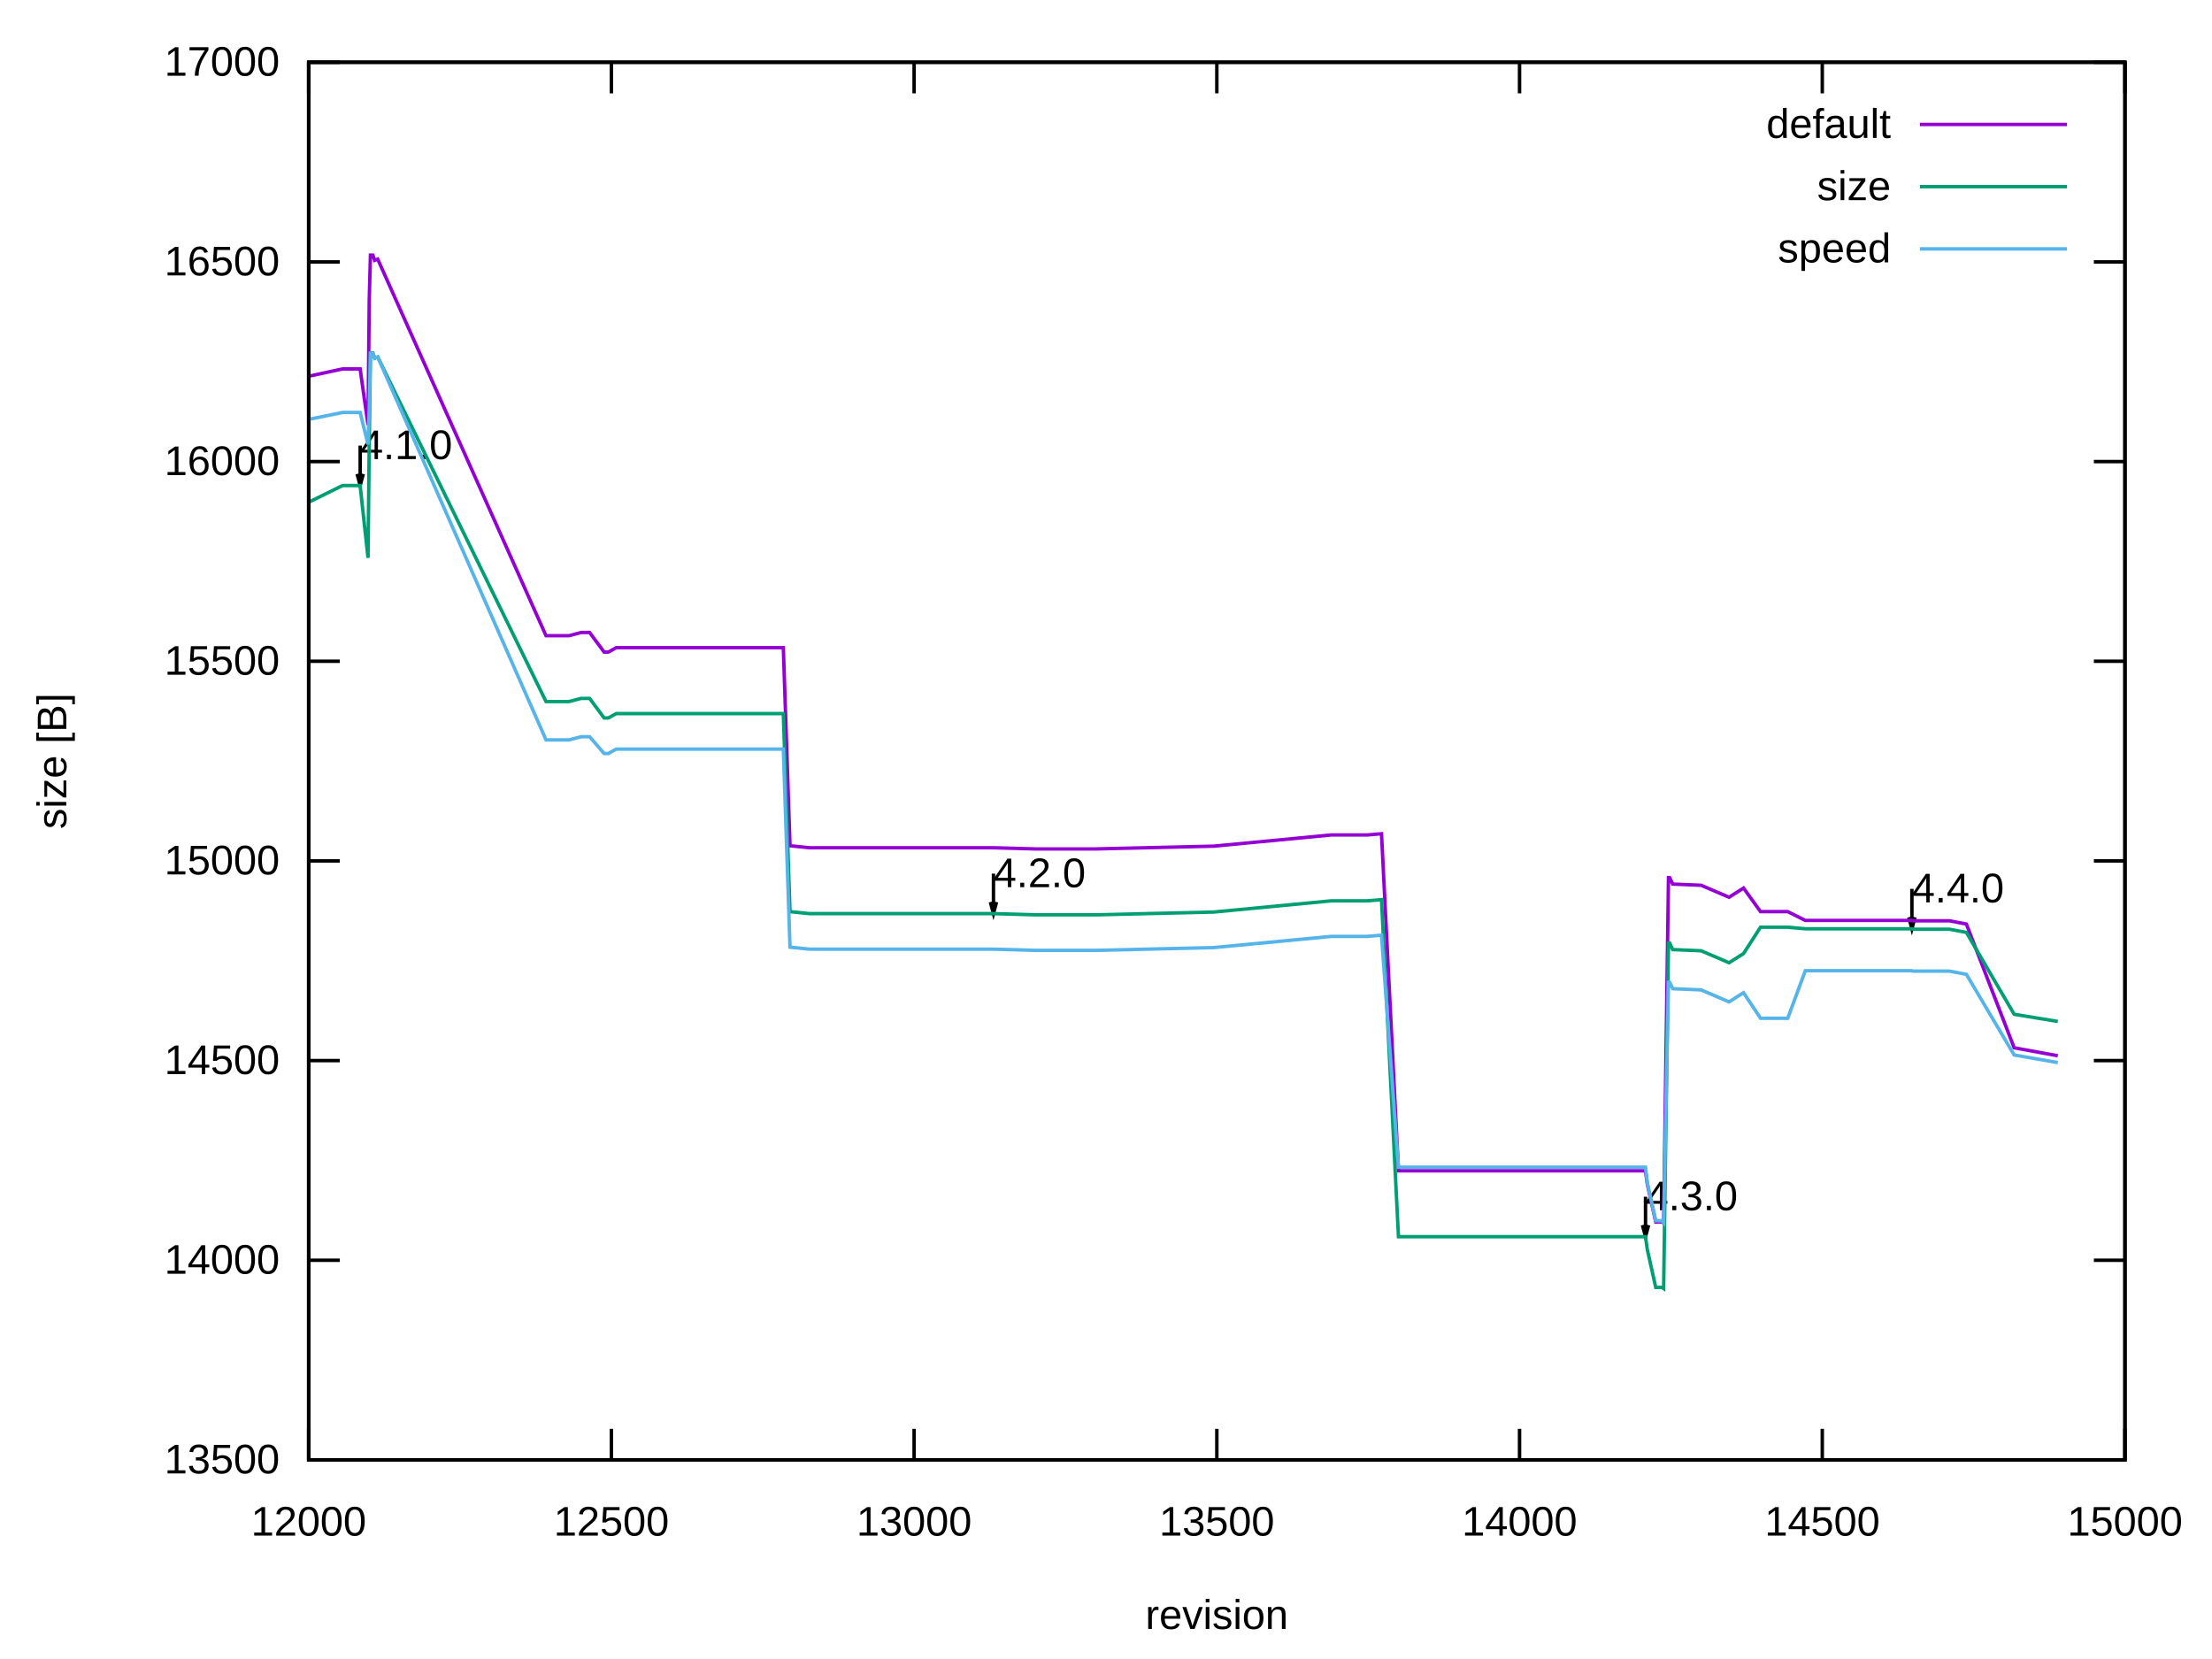
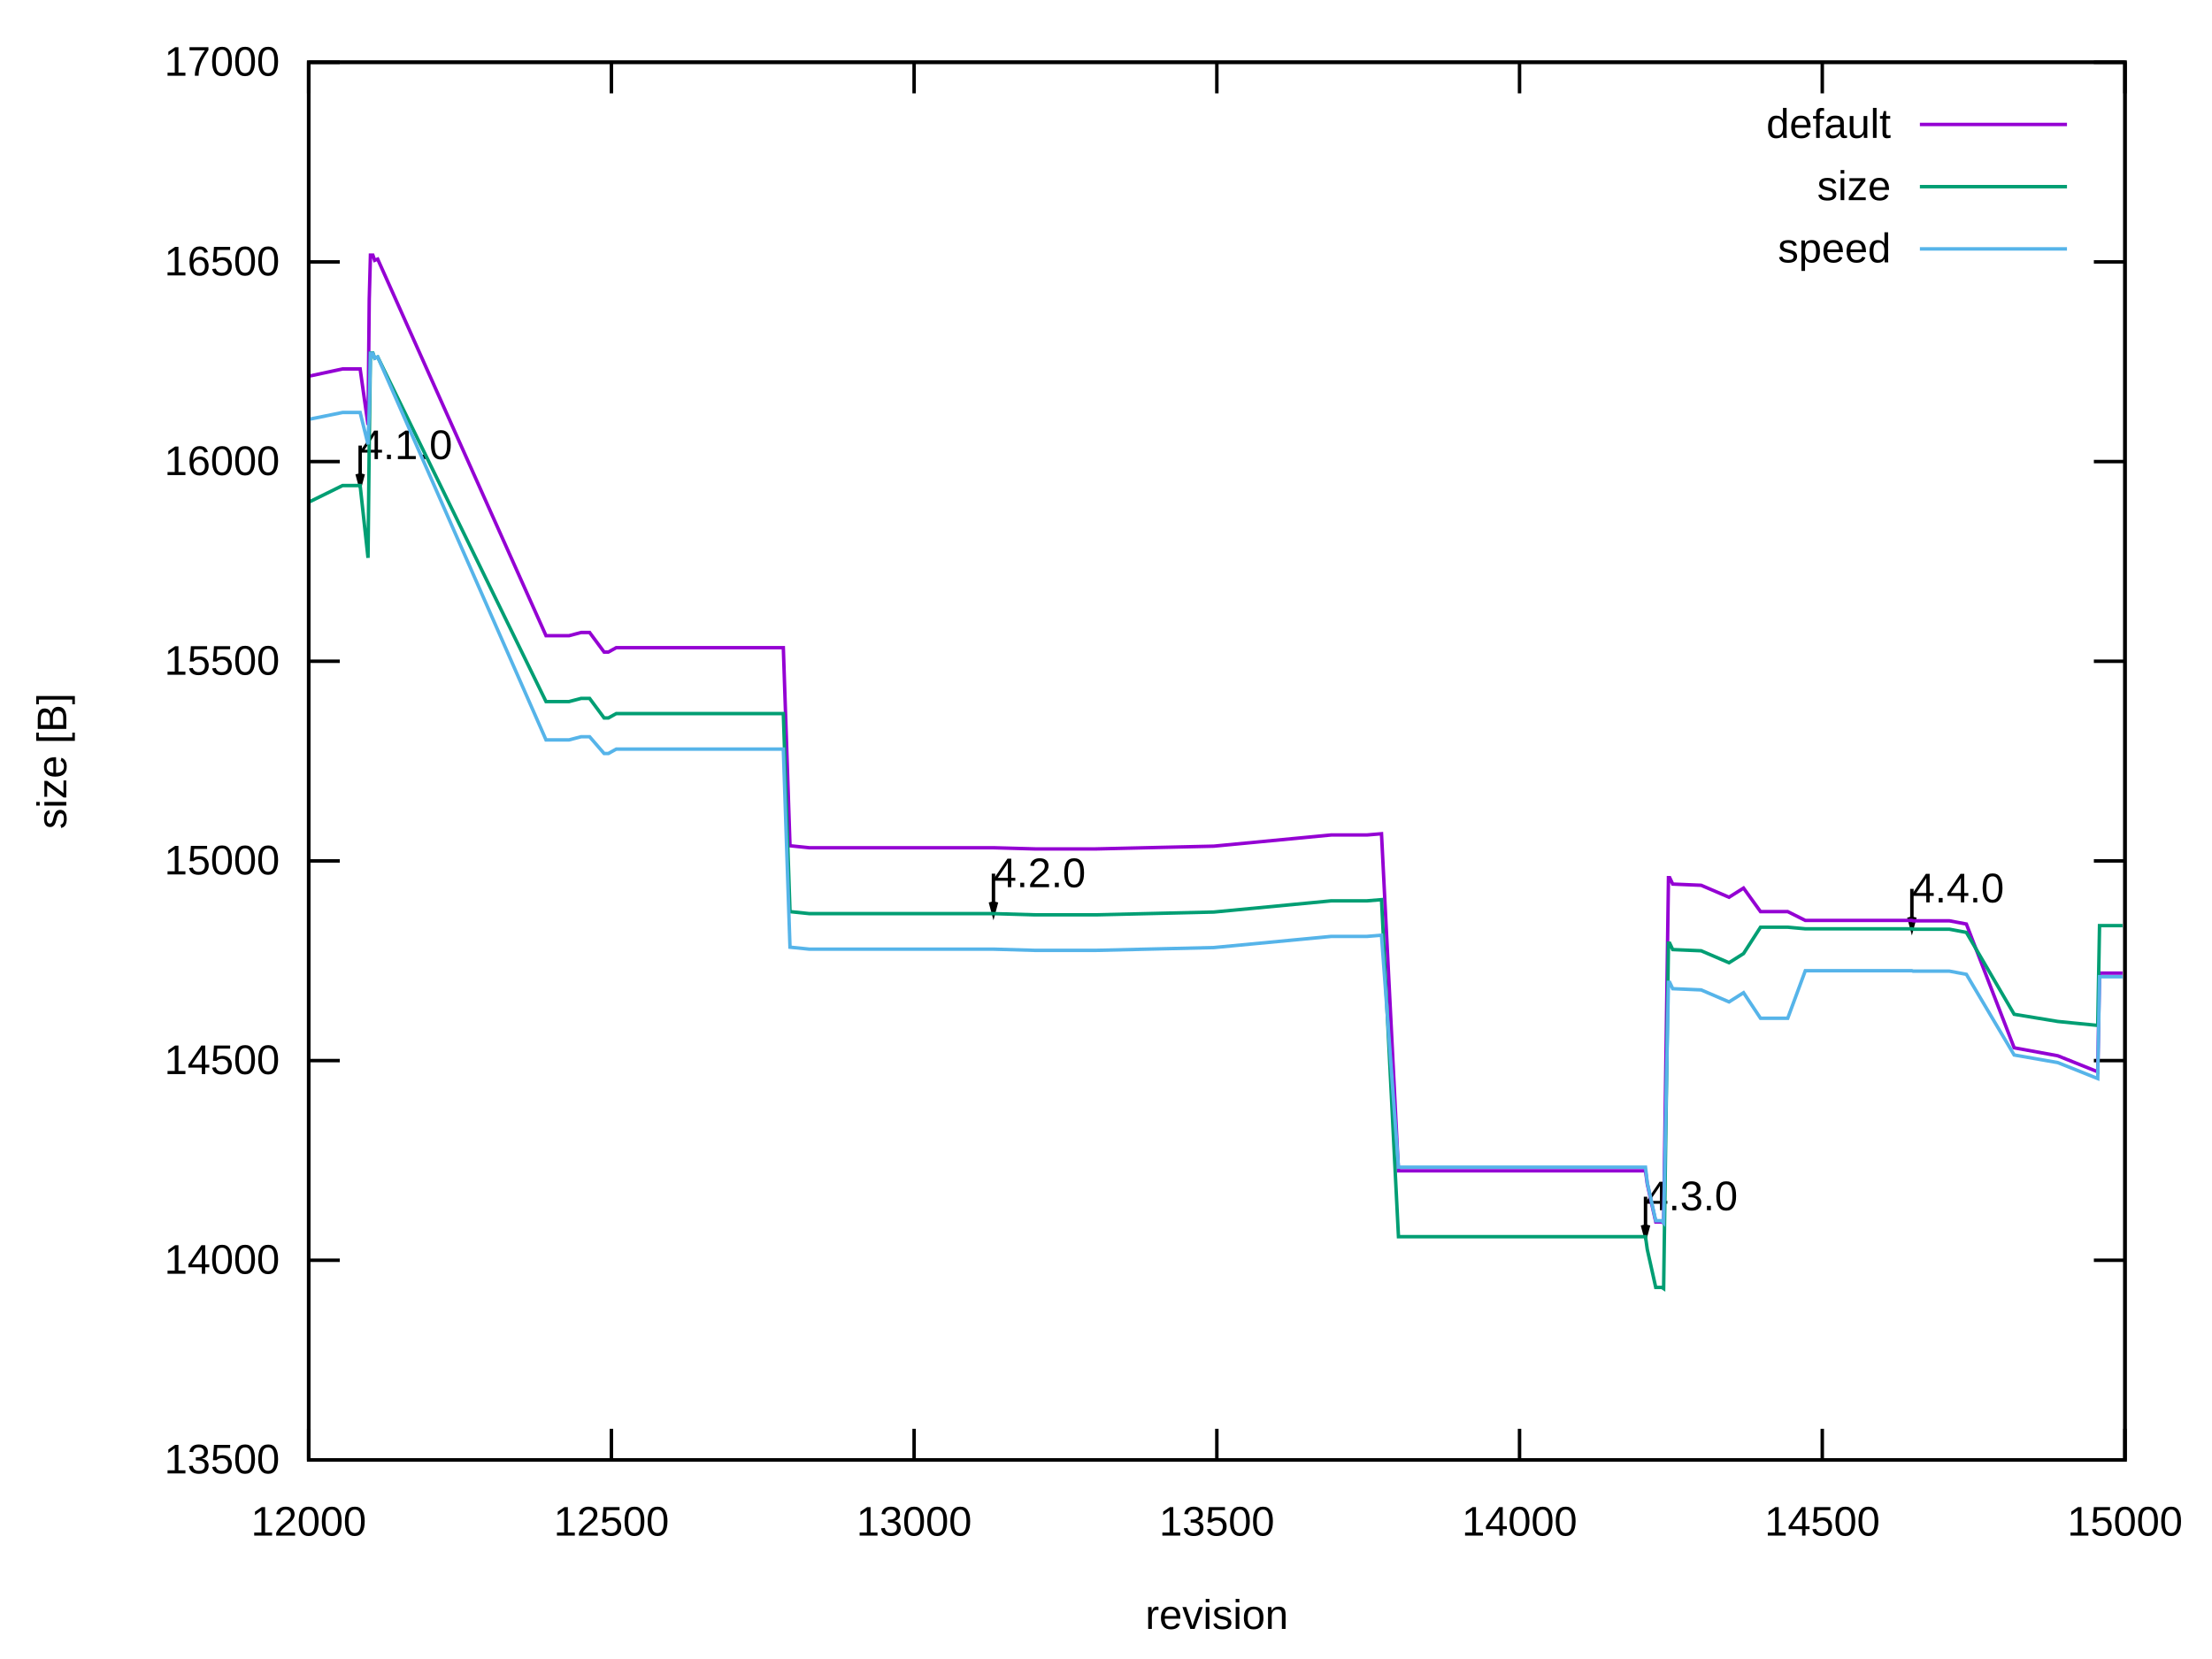
<svg xmlns="http://www.w3.org/2000/svg" xmlns:xlink="http://www.w3.org/1999/xlink" width="640" height="480" viewBox="0 0 640 480">
  <g id="gnuplot_canvas">
    <rect x="0" y="0" width="640" height="480" fill="none" />
    <defs>
      <circle id="gpDot" r="0.5" stroke-width="0.5" stroke="currentColor" />
      <path id="gpPt0" stroke-width="0.222" stroke="currentColor" d="M-1,0 h2 M0,-1 v2" />
      <path id="gpPt1" stroke-width="0.222" stroke="currentColor" d="M-1,-1 L1,1 M1,-1 L-1,1" />
      <path id="gpPt2" stroke-width="0.222" stroke="currentColor" d="M-1,0 L1,0 M0,-1 L0,1 M-1,-1 L1,1 M-1,1 L1,-1" />
      <rect id="gpPt3" stroke-width="0.222" stroke="currentColor" x="-1" y="-1" width="2" height="2" />
      <rect id="gpPt4" stroke-width="0.222" stroke="currentColor" fill="currentColor" x="-1" y="-1" width="2" height="2" />
      <circle id="gpPt5" stroke-width="0.222" stroke="currentColor" cx="0" cy="0" r="1" />
      <use xlink:href="#gpPt5" id="gpPt6" fill="currentColor" stroke="none" />
      <path id="gpPt7" stroke-width="0.222" stroke="currentColor" d="M0,-1.33 L-1.33,0.67 L1.33,0.67 z" />
      <use xlink:href="#gpPt7" id="gpPt8" fill="currentColor" stroke="none" />
      <use xlink:href="#gpPt7" id="gpPt9" stroke="currentColor" transform="rotate(180)" />
      <use xlink:href="#gpPt9" id="gpPt10" fill="currentColor" stroke="none" />
      <use xlink:href="#gpPt3" id="gpPt11" stroke="currentColor" transform="rotate(45)" />
      <use xlink:href="#gpPt11" id="gpPt12" fill="currentColor" stroke="none" />
      <path id="gpPt13" stroke-width="0.222" stroke="currentColor" d="M0,1.330 L1.265,0.411 L0.782,-1.067 L-0.782,-1.076 L-1.265,0.411 z" />
      <use xlink:href="#gpPt13" id="gpPt14" fill="currentColor" stroke="none" />
      <filter id="textbox" filterUnits="objectBoundingBox" x="0" y="0" height="1" width="1">
        <feFlood flood-color="white" flood-opacity="1" result="bgnd" />
        <feComposite in="SourceGraphic" in2="bgnd" operator="atop" />
      </filter>
      <filter id="greybox" filterUnits="objectBoundingBox" x="0" y="0" height="1" width="1">
        <feFlood flood-color="lightgrey" flood-opacity="1" result="grey" />
        <feComposite in="SourceGraphic" in2="grey" operator="atop" />
      </filter>
    </defs>
    <g fill="none" color="white" stroke="currentColor" stroke-width="1.00" stroke-linecap="butt" stroke-linejoin="miter">
</g>
    <g fill="none" color="black" stroke="currentColor" stroke-width="1.00" stroke-linecap="butt" stroke-linejoin="miter">
      <path stroke="black" d="M89.31,422.40 L98.31,422.40 M614.82,422.40 L605.82,422.40  " />
      <g transform="translate(80.92,426.30)" stroke="none" fill="black" font-family="Arial" font-size="12.00" text-anchor="end">
        <text>
          <tspan font-family="Arial"> 13500</tspan>
        </text>
      </g>
    </g>
    <g fill="none" color="black" stroke="currentColor" stroke-width="1.00" stroke-linecap="butt" stroke-linejoin="miter">
      <path stroke="black" d="M89.31,364.63 L98.31,364.63 M614.82,364.63 L605.82,364.63  " />
      <g transform="translate(80.92,368.53)" stroke="none" fill="black" font-family="Arial" font-size="12.00" text-anchor="end">
        <text>
          <tspan font-family="Arial"> 14000</tspan>
        </text>
      </g>
    </g>
    <g fill="none" color="black" stroke="currentColor" stroke-width="1.00" stroke-linecap="butt" stroke-linejoin="miter">
      <path stroke="black" d="M89.31,306.86 L98.31,306.86 M614.82,306.86 L605.82,306.86  " />
      <g transform="translate(80.92,310.76)" stroke="none" fill="black" font-family="Arial" font-size="12.00" text-anchor="end">
        <text>
          <tspan font-family="Arial"> 14500</tspan>
        </text>
      </g>
    </g>
    <g fill="none" color="black" stroke="currentColor" stroke-width="1.00" stroke-linecap="butt" stroke-linejoin="miter">
      <path stroke="black" d="M89.31,249.09 L98.31,249.09 M614.82,249.09 L605.82,249.09  " />
      <g transform="translate(80.92,252.99)" stroke="none" fill="black" font-family="Arial" font-size="12.00" text-anchor="end">
        <text>
          <tspan font-family="Arial"> 15000</tspan>
        </text>
      </g>
    </g>
    <g fill="none" color="black" stroke="currentColor" stroke-width="1.00" stroke-linecap="butt" stroke-linejoin="miter">
      <path stroke="black" d="M89.31,191.32 L98.31,191.32 M614.82,191.32 L605.82,191.32  " />
      <g transform="translate(80.92,195.22)" stroke="none" fill="black" font-family="Arial" font-size="12.00" text-anchor="end">
        <text>
          <tspan font-family="Arial"> 15500</tspan>
        </text>
      </g>
    </g>
    <g fill="none" color="black" stroke="currentColor" stroke-width="1.00" stroke-linecap="butt" stroke-linejoin="miter">
      <path stroke="black" d="M89.31,133.55 L98.31,133.55 M614.82,133.55 L605.82,133.55  " />
      <g transform="translate(80.92,137.45)" stroke="none" fill="black" font-family="Arial" font-size="12.00" text-anchor="end">
        <text>
          <tspan font-family="Arial"> 16000</tspan>
        </text>
      </g>
    </g>
    <g fill="none" color="black" stroke="currentColor" stroke-width="1.00" stroke-linecap="butt" stroke-linejoin="miter">
      <path stroke="black" d="M89.31,75.78 L98.31,75.78 M614.82,75.78 L605.82,75.78  " />
      <g transform="translate(80.92,79.68)" stroke="none" fill="black" font-family="Arial" font-size="12.00" text-anchor="end">
        <text>
          <tspan font-family="Arial"> 16500</tspan>
        </text>
      </g>
    </g>
    <g fill="none" color="black" stroke="currentColor" stroke-width="1.00" stroke-linecap="butt" stroke-linejoin="miter">
      <path stroke="black" d="M89.31,18.01 L98.31,18.01 M614.82,18.01 L605.82,18.01  " />
      <g transform="translate(80.92,21.91)" stroke="none" fill="black" font-family="Arial" font-size="12.00" text-anchor="end">
        <text>
          <tspan font-family="Arial"> 17000</tspan>
        </text>
      </g>
    </g>
    <g fill="none" color="black" stroke="currentColor" stroke-width="1.00" stroke-linecap="butt" stroke-linejoin="miter">
      <path stroke="black" d="M89.31,422.40 L89.31,413.40 M89.31,18.01 L89.31,27.01  " />
      <g transform="translate(89.31,444.30)" stroke="none" fill="black" font-family="Arial" font-size="12.00" text-anchor="middle">
        <text>
          <tspan font-family="Arial"> 12000</tspan>
        </text>
      </g>
    </g>
    <g fill="none" color="black" stroke="currentColor" stroke-width="1.00" stroke-linecap="butt" stroke-linejoin="miter">
      <path stroke="black" d="M176.90,422.40 L176.90,413.40 M176.90,18.01 L176.90,27.01  " />
      <g transform="translate(176.90,444.30)" stroke="none" fill="black" font-family="Arial" font-size="12.00" text-anchor="middle">
        <text>
          <tspan font-family="Arial"> 12500</tspan>
        </text>
      </g>
    </g>
    <g fill="none" color="black" stroke="currentColor" stroke-width="1.00" stroke-linecap="butt" stroke-linejoin="miter">
      <path stroke="black" d="M264.48,422.40 L264.48,413.40 M264.48,18.01 L264.48,27.01  " />
      <g transform="translate(264.48,444.30)" stroke="none" fill="black" font-family="Arial" font-size="12.00" text-anchor="middle">
        <text>
          <tspan font-family="Arial"> 13000</tspan>
        </text>
      </g>
    </g>
    <g fill="none" color="black" stroke="currentColor" stroke-width="1.00" stroke-linecap="butt" stroke-linejoin="miter">
      <path stroke="black" d="M352.07,422.40 L352.07,413.40 M352.07,18.01 L352.07,27.01  " />
      <g transform="translate(352.07,444.30)" stroke="none" fill="black" font-family="Arial" font-size="12.00" text-anchor="middle">
        <text>
          <tspan font-family="Arial"> 13500</tspan>
        </text>
      </g>
    </g>
    <g fill="none" color="black" stroke="currentColor" stroke-width="1.00" stroke-linecap="butt" stroke-linejoin="miter">
      <path stroke="black" d="M439.65,422.40 L439.65,413.40 M439.65,18.01 L439.65,27.01  " />
      <g transform="translate(439.65,444.30)" stroke="none" fill="black" font-family="Arial" font-size="12.00" text-anchor="middle">
        <text>
          <tspan font-family="Arial"> 14000</tspan>
        </text>
      </g>
    </g>
    <g fill="none" color="black" stroke="currentColor" stroke-width="1.00" stroke-linecap="butt" stroke-linejoin="miter">
      <path stroke="black" d="M527.24,422.40 L527.24,413.40 M527.24,18.01 L527.24,27.01  " />
      <g transform="translate(527.24,444.30)" stroke="none" fill="black" font-family="Arial" font-size="12.00" text-anchor="middle">
        <text>
          <tspan font-family="Arial"> 14500</tspan>
        </text>
      </g>
    </g>
    <g fill="none" color="black" stroke="currentColor" stroke-width="1.00" stroke-linecap="butt" stroke-linejoin="miter">
      <path stroke="black" d="M614.82,422.40 L614.82,413.40 M614.82,18.01 L614.82,27.01  " />
      <g transform="translate(614.82,444.30)" stroke="none" fill="black" font-family="Arial" font-size="12.00" text-anchor="middle">
        <text>
          <tspan font-family="Arial"> 15000</tspan>
        </text>
      </g>
    </g>
    <g fill="none" color="black" stroke="currentColor" stroke-width="1.00" stroke-linecap="butt" stroke-linejoin="miter">
</g>
    <g fill="none" color="black" stroke="currentColor" stroke-width="1.00" stroke-linecap="butt" stroke-linejoin="miter">
      <path stroke="black" d="M89.31,18.01 L89.31,422.40 L614.82,422.40 L614.82,18.01 L89.31,18.01 Z  " />
      <g transform="translate(104.20,132.83)" stroke="none" fill="black" font-family="Arial" font-size="12.00" text-anchor="start">
        <text>
          <tspan font-family="Arial">4.1.0</tspan>
        </text>
      </g>
      <g transform="translate(287.43,256.69)" stroke="none" fill="black" font-family="Arial" font-size="12.00" text-anchor="start">
        <text>
          <tspan font-family="Arial">4.2.0</tspan>
        </text>
      </g>
      <g transform="translate(476.09,350.16)" stroke="none" fill="black" font-family="Arial" font-size="12.00" text-anchor="start">
        <text>
          <tspan font-family="Arial">4.3.0</tspan>
        </text>
      </g>
      <g transform="translate(553.16,261.08)" stroke="none" fill="black" font-family="Arial" font-size="12.00" text-anchor="start">
        <text>
          <tspan font-family="Arial">4.4.0</tspan>
        </text>
      </g>
    </g>
    <g fill="none" color="black" stroke="currentColor" stroke-width="1.00" stroke-linecap="butt" stroke-linejoin="miter">
      <path stroke="black" d="M103.32,137.13 L104.21,140.47 L105.10,137.13 M104.21,128.92 L104.21,140.47  " />
    </g>
    <g fill="none" color="black" stroke="currentColor" stroke-width="1.00" stroke-linecap="butt" stroke-linejoin="miter">
      <path stroke="black" d="M286.55,260.99 L287.44,264.33 L288.33,260.99 M287.44,252.78 L287.44,264.33  " />
    </g>
    <g fill="none" color="black" stroke="currentColor" stroke-width="1.00" stroke-linecap="butt" stroke-linejoin="miter">
      <path stroke="black" d="M475.21,354.46 L476.10,357.80 L476.99,354.46 M476.10,346.25 L476.10,357.80  " />
    </g>
    <g fill="none" color="black" stroke="currentColor" stroke-width="1.00" stroke-linecap="butt" stroke-linejoin="miter">
      <path stroke="black" d="M552.28,265.38 L553.17,268.72 L554.06,265.38 M553.17,257.17 L553.17,268.72  " />
    </g>
    <g fill="none" color="black" stroke="currentColor" stroke-width="1.00" stroke-linecap="butt" stroke-linejoin="miter">
</g>
    <g id="gnuplot_plot_1">
      <g fill="none" color="black" stroke="currentColor" stroke-width="1.00" stroke-linecap="butt" stroke-linejoin="miter">
        <g transform="translate(547.09,39.91)" stroke="none" fill="black" font-family="Arial" font-size="12.00" text-anchor="end">
          <text>
            <tspan font-family="Arial">default</tspan>
          </text>
        </g>
      </g>
      <g fill="none" color="black" stroke="currentColor" stroke-width="1.00" stroke-linecap="butt" stroke-linejoin="miter">
-         <path stroke="rgb(148,   0, 211)" d="M555.48,36.01 L598.04,36.01 M89.49,108.82 L99.12,106.74 L104.20,106.74 L106.48,122.92 L106.83,86.76 L107.18,73.82   L107.88,73.82 L108.40,75.32 L109.28,74.97 L157.98,183.93 L162.01,183.93 L164.63,183.93 L168.14,183.00 L170.59,183.00   L174.79,188.66 L176.02,188.66 L178.30,187.39 L201.77,187.39 L207.20,187.39 L210.00,187.39 L210.53,187.39 L219.99,187.39   L226.64,187.39 L228.57,244.70 L234.18,245.28 L240.31,245.28 L242.58,245.28 L245.39,245.28 L246.96,245.28 L259.05,245.28   L287.43,245.28 L299.51,245.62 L317.03,245.62 L351.19,244.82 L385.17,241.58 L386.92,241.58 L388.68,241.58 L395.51,241.58   L399.71,241.23 L404.62,338.75 L422.13,338.75 L439.65,338.75 L471.88,338.75 L476.09,338.75 L476.61,342.56 L479.06,353.54   L480.81,353.54 L481.34,353.88 L482.74,253.94 L483.09,253.94 L483.97,255.79 L492.20,256.14 L500.26,259.60 L504.46,256.95   L509.37,263.76 L510.59,263.76 L517.25,263.76 L522.33,266.31 L528.99,266.31 L532.14,266.31 L553.16,266.31 L553.51,266.42   L564.02,266.42 L568.93,267.35 L582.76,303.16 L595.38,305.47  " />
+         <path stroke="rgb(148,   0, 211)" d="M555.48,36.01 L598.04,36.01 M89.49,108.82 L99.12,106.74 L104.20,106.74 L106.48,122.92 L106.83,86.76 L107.18,73.82   L107.88,73.82 L108.40,75.32 L109.28,74.97 L157.98,183.93 L162.01,183.93 L164.63,183.93 L168.14,183.00 L170.59,183.00   L174.79,188.66 L176.02,188.66 L178.30,187.39 L201.77,187.39 L207.20,187.39 L210.00,187.39 L210.53,187.39 L219.99,187.39   L226.64,187.39 L228.57,244.70 L234.18,245.28 L240.31,245.28 L242.58,245.28 L245.39,245.28 L246.96,245.28 L259.05,245.28   L287.43,245.28 L299.51,245.62 L317.03,245.62 L351.19,244.82 L385.17,241.58 L386.92,241.58 L388.68,241.58 L395.51,241.58   L399.71,241.23 L404.62,338.75 L422.13,338.75 L439.65,338.75 L471.88,338.75 L476.09,338.75 L476.61,342.56 L479.06,353.54   L480.81,353.54 L481.34,353.88 L482.74,253.94 L483.09,253.94 L483.97,255.79 L492.20,256.14 L500.26,259.60 L504.46,256.95   L509.37,263.76 L510.59,263.76 L517.25,263.76 L522.33,266.31 L528.99,266.31 L532.14,266.31 L553.16,266.31 L553.51,266.42   L564.02,266.42 L568.93,267.35 L582.76,303.16 L595.38,305.47 L606.94,310.10 L607.46,281.56 L614.12,281.56  " />
      </g>
    </g>
    <g id="gnuplot_plot_2">
      <g fill="none" color="black" stroke="currentColor" stroke-width="1.00" stroke-linecap="butt" stroke-linejoin="miter">
        <g transform="translate(547.09,57.91)" stroke="none" fill="black" font-family="Arial" font-size="12.00" text-anchor="end">
          <text>
            <tspan font-family="Arial">size</tspan>
          </text>
        </g>
      </g>
      <g fill="none" color="black" stroke="currentColor" stroke-width="1.00" stroke-linecap="butt" stroke-linejoin="miter">
-         <path stroke="rgb(  0, 158, 115)" d="M555.48,54.01 L598.04,54.01 M89.49,145.22 L99.12,140.48 L104.20,140.48 L106.48,161.40 L106.83,128.70 L107.18,102.12   L107.88,102.12 L108.40,103.63 L109.28,103.28 L157.98,202.99 L162.01,202.99 L164.63,202.99 L168.14,202.07 L170.59,202.07   L174.79,207.73 L176.02,207.73 L178.30,206.46 L201.77,206.46 L207.20,206.46 L210.00,206.46 L210.53,206.46 L219.99,206.46   L226.64,206.46 L228.57,263.76 L234.18,264.34 L240.31,264.34 L242.58,264.34 L245.39,264.34 L246.96,264.34 L259.05,264.34   L287.43,264.34 L299.51,264.69 L317.03,264.69 L351.19,263.88 L385.17,260.64 L386.92,260.64 L388.68,260.64 L395.51,260.64   L399.71,260.30 L404.62,357.81 L422.13,357.81 L439.65,357.81 L471.88,357.81 L476.09,357.81 L476.61,361.51 L479.06,372.49   L480.81,372.49 L481.34,372.83 L482.74,272.89 L483.09,272.89 L483.97,274.74 L492.20,275.09 L500.26,278.55 L504.46,275.90   L509.37,268.27 L510.59,268.27 L517.25,268.27 L522.33,268.73 L528.99,268.73 L532.14,268.73 L553.16,268.73 L553.51,268.85   L564.02,268.85 L568.93,269.77 L582.76,293.46 L595.38,295.54  " />
+         <path stroke="rgb(  0, 158, 115)" d="M555.48,54.01 L598.04,54.01 M89.49,145.22 L99.12,140.48 L104.20,140.48 L106.48,161.40 L106.83,128.70 L107.18,102.12   L107.88,102.12 L108.40,103.63 L109.28,103.28 L157.98,202.99 L162.01,202.99 L164.63,202.99 L168.14,202.07 L170.59,202.07   L174.79,207.73 L176.02,207.73 L178.30,206.46 L201.77,206.46 L207.20,206.46 L210.00,206.46 L210.53,206.46 L219.99,206.46   L226.64,206.46 L228.57,263.76 L234.18,264.34 L240.31,264.34 L242.58,264.34 L245.39,264.34 L246.96,264.34 L259.05,264.34   L287.43,264.34 L299.51,264.69 L317.03,264.69 L351.19,263.88 L385.17,260.64 L386.92,260.64 L388.68,260.64 L395.51,260.64   L399.71,260.30 L404.62,357.81 L422.13,357.81 L439.65,357.81 L471.88,357.81 L476.09,357.81 L476.61,361.51 L479.06,372.49   L480.81,372.49 L481.34,372.83 L482.74,272.89 L483.09,272.89 L483.97,274.74 L492.20,275.09 L500.26,278.55 L504.46,275.90   L509.37,268.27 L510.59,268.27 L517.25,268.27 L522.33,268.73 L528.99,268.73 L532.14,268.73 L553.16,268.73 L553.51,268.85   L564.02,268.85 L568.93,269.77 L582.76,293.46 L595.38,295.54 L606.94,296.69 L607.46,267.81 L614.12,267.81  " />
      </g>
    </g>
    <g id="gnuplot_plot_3">
      <g fill="none" color="black" stroke="currentColor" stroke-width="1.00" stroke-linecap="butt" stroke-linejoin="miter">
        <g transform="translate(547.09,75.91)" stroke="none" fill="black" font-family="Arial" font-size="12.00" text-anchor="end">
          <text>
            <tspan font-family="Arial">speed</tspan>
          </text>
        </g>
      </g>
      <g fill="none" color="black" stroke="currentColor" stroke-width="1.00" stroke-linecap="butt" stroke-linejoin="miter">
-         <path stroke="rgb( 86, 180, 233)" d="M555.48,72.01 L598.04,72.01 M89.49,121.30 L99.12,119.34 L104.20,119.34 L106.48,128.58 L106.83,118.41 L107.18,102.24   L107.88,102.24 L108.40,103.63 L109.28,103.28 L157.98,214.08 L162.01,214.08 L164.63,214.08 L168.14,213.16 L170.59,213.16   L174.79,218.01 L176.02,218.01 L178.30,216.74 L201.77,216.74 L207.20,216.74 L210.00,216.74 L210.53,216.74 L219.99,216.74   L226.64,216.74 L228.57,274.05 L234.18,274.62 L240.31,274.62 L242.58,274.62 L245.39,274.62 L246.96,274.62 L259.05,274.62   L287.43,274.62 L299.51,274.97 L317.03,274.97 L351.19,274.16 L385.17,270.93 L386.92,270.93 L388.68,270.93 L395.51,270.93   L399.71,270.58 L404.62,337.71 L422.13,337.71 L439.65,337.71 L471.88,337.71 L476.09,337.71 L476.61,342.22 L479.06,353.19   L480.81,353.19 L481.34,353.77 L482.74,284.21 L483.09,284.21 L483.97,286.06 L492.20,286.41 L500.26,289.88 L504.46,287.22   L509.37,294.61 L510.59,294.61 L517.25,294.61 L522.33,280.86 L528.99,280.86 L532.14,280.86 L553.16,280.86 L553.51,280.98   L564.02,280.98 L568.93,281.90 L582.76,305.24 L595.38,307.44  " />
+         <path stroke="rgb( 86, 180, 233)" d="M555.48,72.01 L598.04,72.01 M89.49,121.30 L99.12,119.34 L104.20,119.34 L106.48,128.58 L106.83,118.41 L107.18,102.24   L107.88,102.24 L108.40,103.63 L109.28,103.28 L157.98,214.08 L162.01,214.08 L164.63,214.08 L168.14,213.16 L170.59,213.16   L174.79,218.01 L176.02,218.01 L178.30,216.74 L201.77,216.74 L207.20,216.74 L210.00,216.74 L210.53,216.74 L219.99,216.74   L226.64,216.74 L228.57,274.05 L234.18,274.62 L240.31,274.62 L242.58,274.62 L245.39,274.62 L246.96,274.62 L259.05,274.62   L287.43,274.62 L299.51,274.97 L317.03,274.97 L351.19,274.16 L385.17,270.93 L386.92,270.93 L388.68,270.93 L395.51,270.93   L399.71,270.58 L404.62,337.71 L422.13,337.71 L439.65,337.71 L471.88,337.71 L476.09,337.71 L476.61,342.22 L479.06,353.19   L480.81,353.19 L481.34,353.77 L482.74,284.21 L483.09,284.21 L483.97,286.06 L492.20,286.41 L500.26,289.88 L504.46,287.22   L509.37,294.61 L510.59,294.61 L517.25,294.61 L522.33,280.86 L528.99,280.86 L532.14,280.86 L553.16,280.86 L553.51,280.98   L564.02,280.98 L568.93,281.90 L582.76,305.24 L595.38,307.44 L606.94,312.06 L607.46,282.60 L614.12,282.60  " />
      </g>
    </g>
    <g fill="none" color="white" stroke="rgb( 86, 180, 233)" stroke-width="2.00" stroke-linecap="butt" stroke-linejoin="miter">
</g>
    <g fill="none" color="black" stroke="currentColor" stroke-width="2.00" stroke-linecap="butt" stroke-linejoin="miter">
</g>
    <g fill="none" color="black" stroke="black" stroke-width="1.00" stroke-linecap="butt" stroke-linejoin="miter">
</g>
    <g fill="none" color="black" stroke="currentColor" stroke-width="1.00" stroke-linecap="butt" stroke-linejoin="miter">
      <path stroke="black" d="M89.31,18.01 L89.31,422.40 L614.82,422.40 L614.82,18.01 L89.31,18.01 Z  " />
      <g transform="translate(19.18,220.21) rotate(270.00)" stroke="none" fill="black" font-family="Arial" font-size="12.00" text-anchor="middle">
        <text>
          <tspan font-family="Arial">size [B]</tspan>
        </text>
      </g>
    </g>
    <g fill="none" color="black" stroke="currentColor" stroke-width="1.00" stroke-linecap="butt" stroke-linejoin="miter">
      <g transform="translate(352.06,471.30)" stroke="none" fill="black" font-family="Arial" font-size="12.00" text-anchor="middle">
        <text>
          <tspan font-family="Arial">revision</tspan>
        </text>
      </g>
    </g>
    <g fill="none" color="black" stroke="currentColor" stroke-width="1.00" stroke-linecap="butt" stroke-linejoin="miter">
</g>
    <g fill="none" color="black" stroke="currentColor" stroke-width="1.00" stroke-linecap="butt" stroke-linejoin="miter">
</g>
  </g>
</svg>
